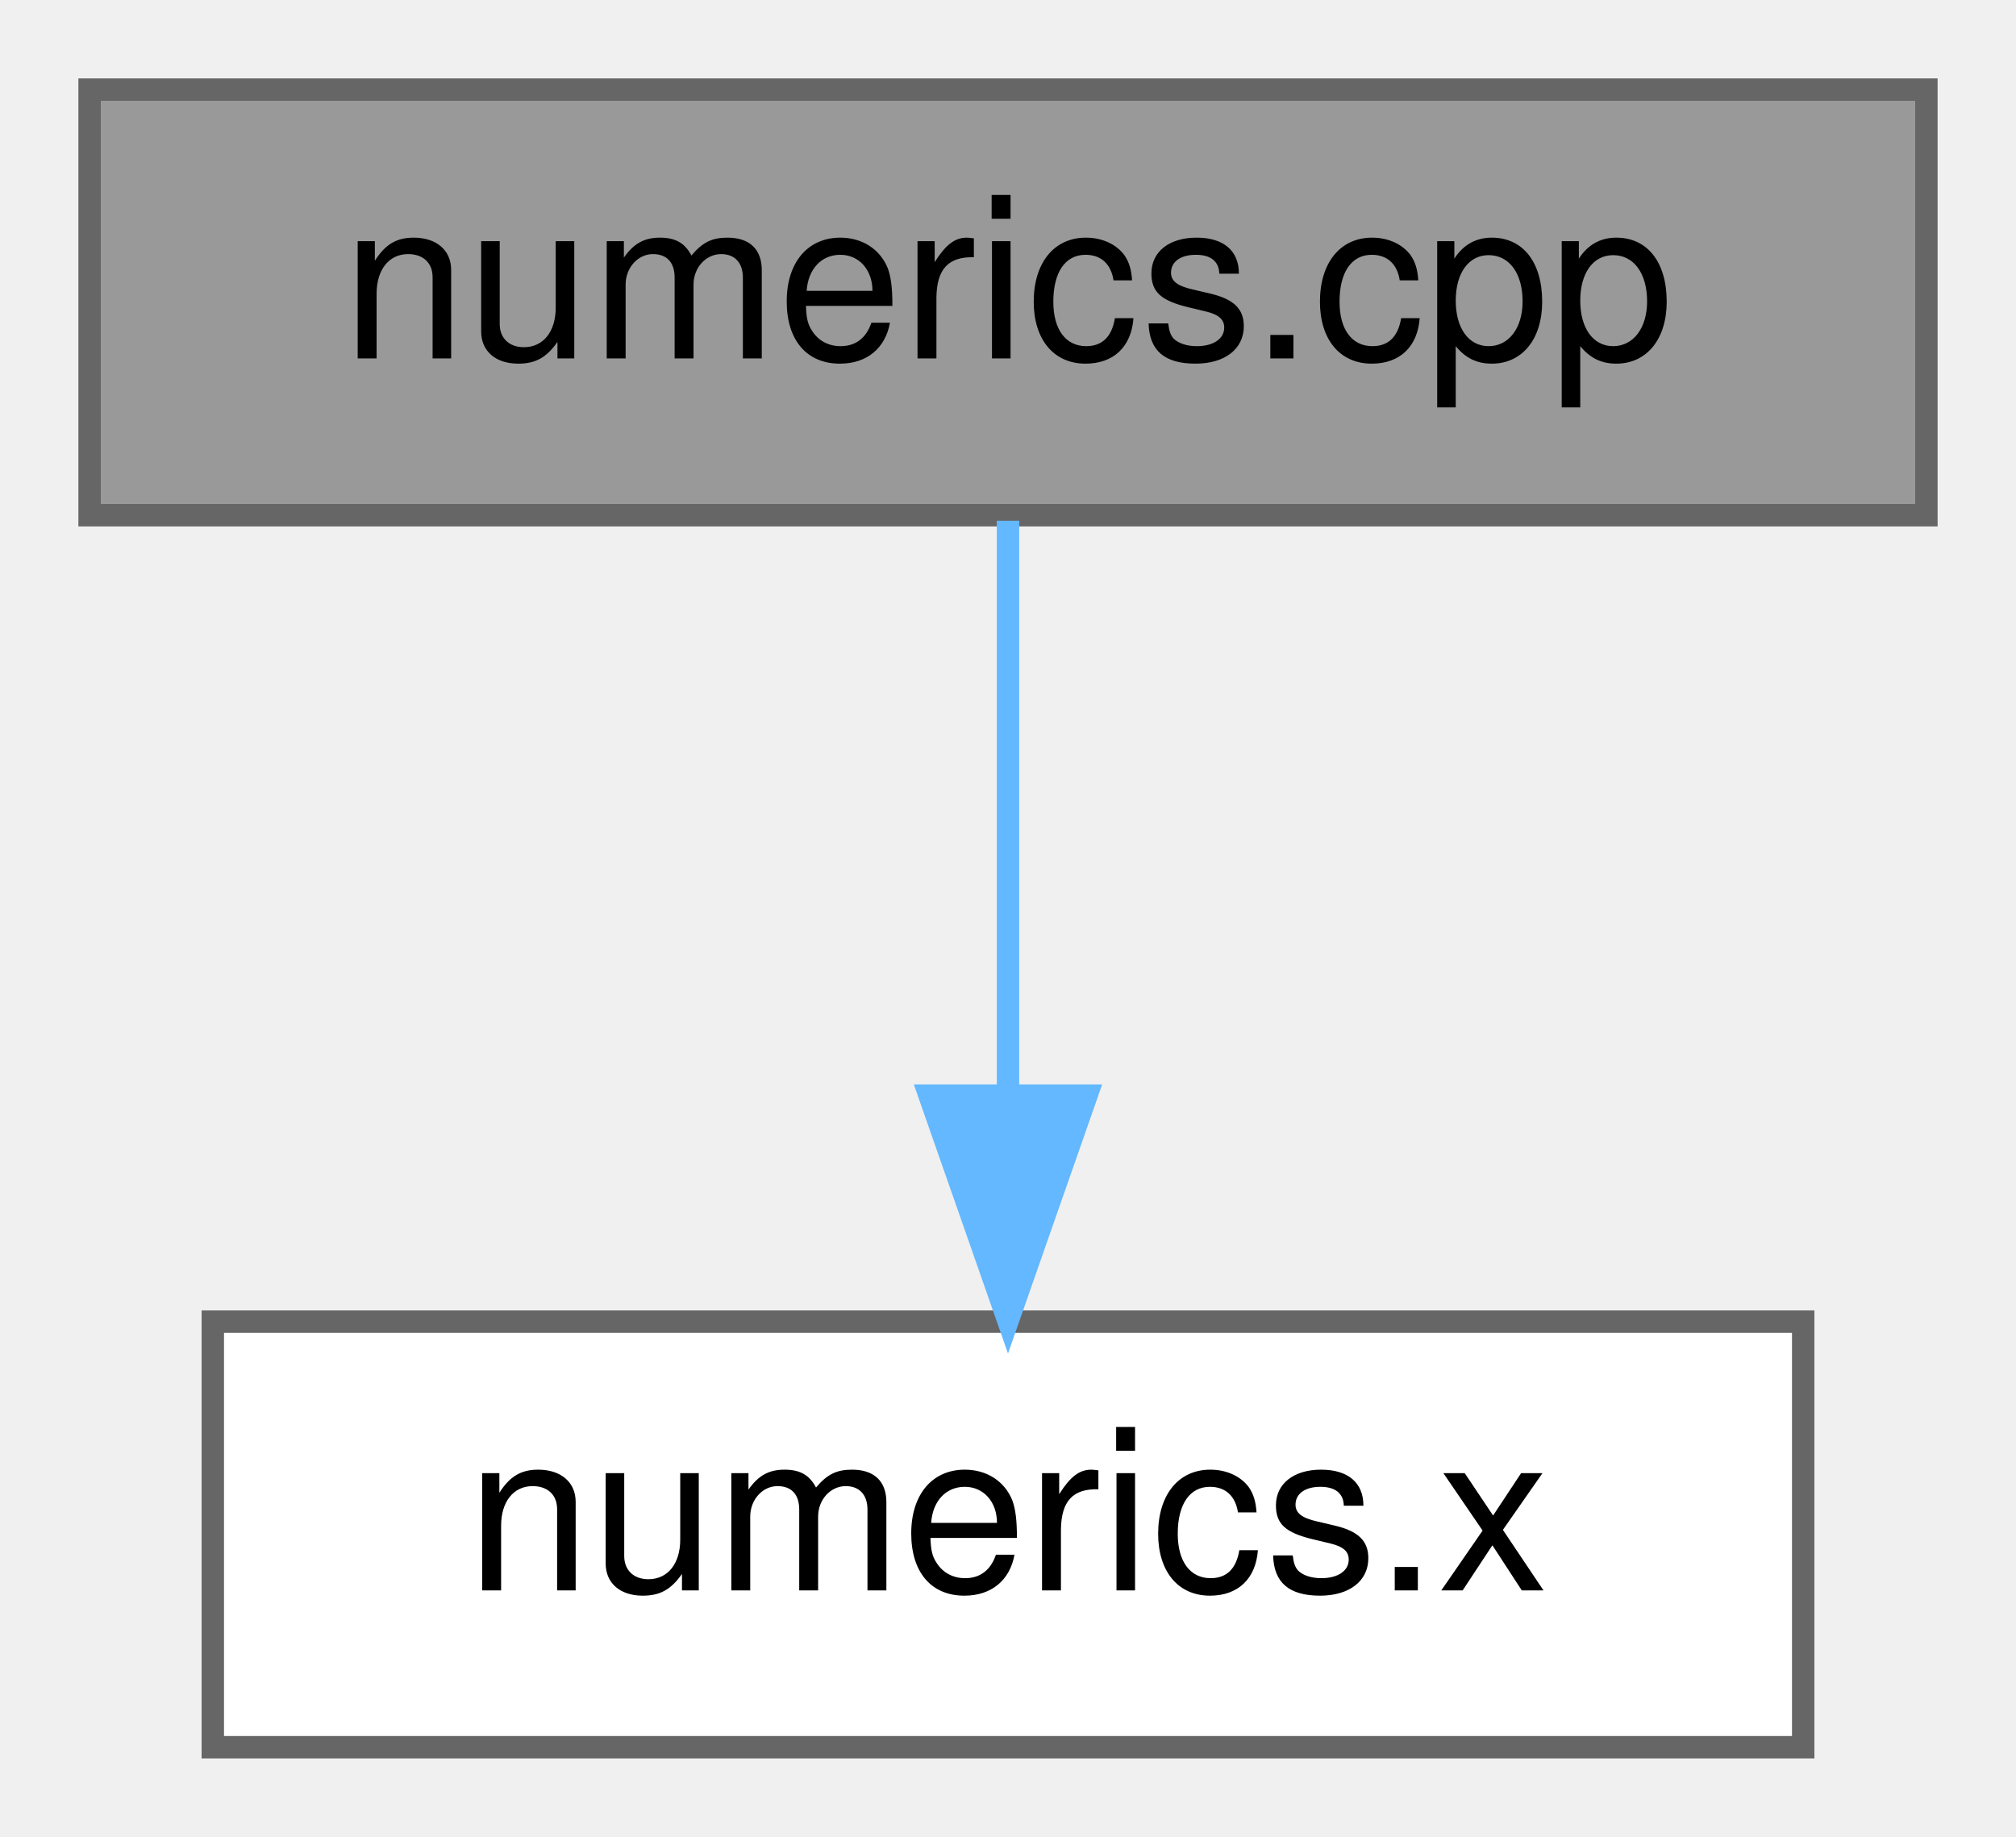
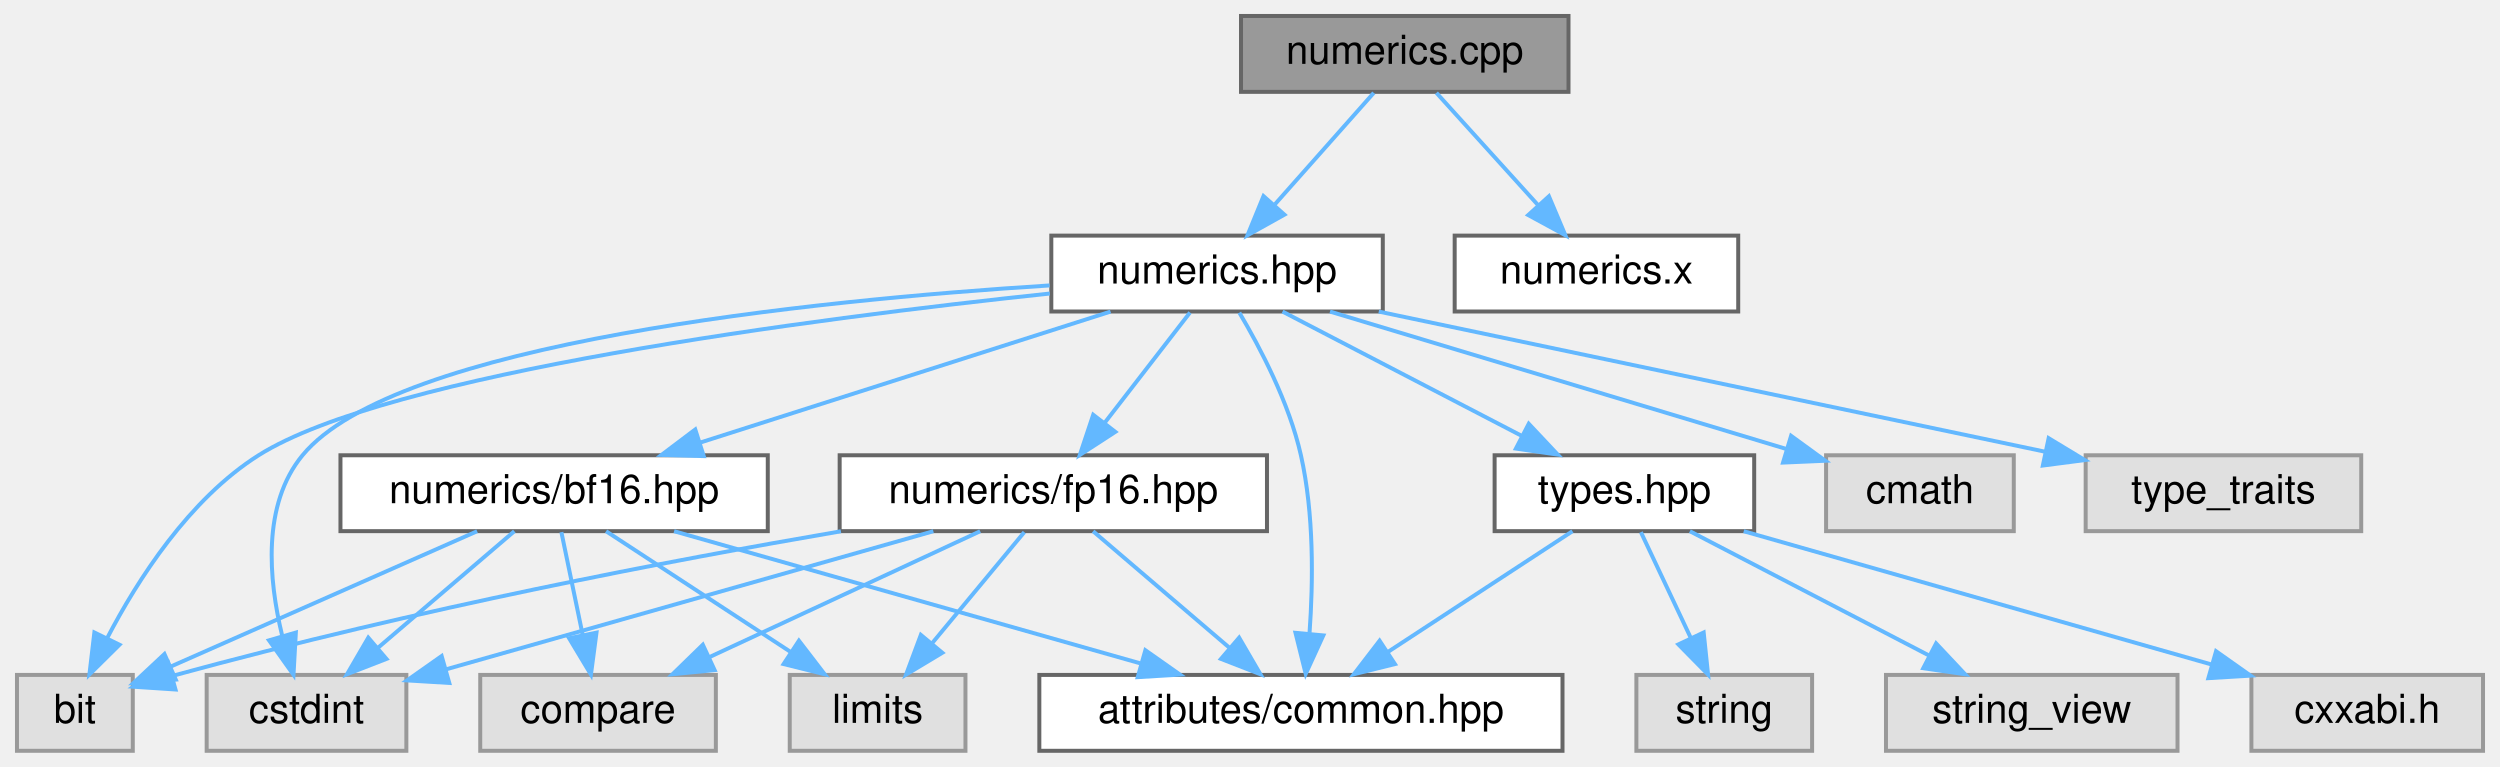
- <svg xmlns="http://www.w3.org/2000/svg" xmlns:xlink="http://www.w3.org/1999/xlink" width="90pt" height="82pt" viewBox="0.00 0.00 90.00 82.00">
-   <g id="graph0" class="graph" transform="scale(1 1) rotate(0) translate(4 78)">
+ <svg xmlns="http://www.w3.org/2000/svg" xmlns:xlink="http://www.w3.org/1999/xlink" width="626pt" height="192pt" viewBox="0.00 0.00 625.50 192.00">
+   <g id="graph0" class="graph" transform="scale(1 1) rotate(0) translate(4 188)">
    <g id="Node000001" class="node">
      <g id="a_Node000001">
        <a xlink:title="numerics external template instantiations">
-           <polygon fill="#999999" stroke="#666666" points="82,-74 0,-74 0,-55 82,-55 82,-74" />
-           <text text-anchor="middle" x="41" y="-62" font-family="Helvetica,sans-Serif" font-size="10.00">numerics.cpp</text>
+           <polygon fill="#999999" stroke="#666666" points="388.5,-184 306.5,-184 306.5,-165 388.5,-165 388.5,-184" />
+           <text text-anchor="middle" x="347.5" y="-172" font-family="Helvetica,sans-Serif" font-size="10.00">numerics.cpp</text>
        </a>
      </g>
    </g>
    <g id="Node000002" class="node">
      <g id="a_Node000002">
-         <a xlink:href="numerics_8x.html" target="_top" xlink:title=" ">
-           <polygon fill="white" stroke="#666666" points="76.5,-19 5.5,-19 5.5,0 76.5,0 76.5,-19" />
-           <text text-anchor="middle" x="41" y="-7" font-family="Helvetica,sans-Serif" font-size="10.00">numerics.x</text>
+         <a xlink:href="numerics_8hpp.html" target="_top" xlink:title=" ">
+           <polygon fill="white" stroke="#666666" points="342,-129 259,-129 259,-110 342,-110 342,-129" />
+           <text text-anchor="middle" x="300.5" y="-117" font-family="Helvetica,sans-Serif" font-size="10.00">numerics.hpp</text>
        </a>
      </g>
    </g>
    <g id="edge1_Node000001_Node000002" class="edge">
      <g id="a_edge1_Node000001_Node000002">
        <a xlink:title=" ">
-           <path fill="none" stroke="#63b8ff" d="M41,-54.75C41,-47.8 41,-37.85 41,-29.13" />
-           <polygon fill="#63b8ff" stroke="#63b8ff" points="44.5,-29.09 41,-19.09 37.5,-29.09 44.5,-29.09" />
+           <path fill="none" stroke="#63b8ff" d="M339.74,-164.75C333.03,-157.18 323.16,-146.05 314.99,-136.84" />
+           <polygon fill="#63b8ff" stroke="#63b8ff" points="317.37,-134.25 308.12,-129.09 312.13,-138.89 317.37,-134.25" />
+         </a>
+       </g>
+     </g>
+     <g id="Node000016" class="node">
+       <g id="a_Node000016">
+         <a xlink:href="numerics_8x.html" target="_top" xlink:title=" ">
+           <polygon fill="white" stroke="#666666" points="431,-129 360,-129 360,-110 431,-110 431,-129" />
+           <text text-anchor="middle" x="395.5" y="-117" font-family="Helvetica,sans-Serif" font-size="10.00">numerics.x</text>
+         </a>
+       </g>
+     </g>
+     <g id="edge24_Node000001_Node000016" class="edge">
+       <g id="a_edge24_Node000001_Node000016">
+         <a xlink:title=" ">
+           <path fill="none" stroke="#63b8ff" d="M355.43,-164.75C362.35,-157.11 372.57,-145.82 380.95,-136.56" />
+           <polygon fill="#63b8ff" stroke="#63b8ff" points="383.6,-138.85 387.72,-129.09 378.41,-134.15 383.6,-138.85" />
+         </a>
+       </g>
+     </g>
+     <g id="Node000003" class="node">
+       <g id="a_Node000003">
+         <a xlink:title=" ">
+           <polygon fill="#e0e0e0" stroke="#999999" points="29,-19 0,-19 0,0 29,0 29,-19" />
+           <text text-anchor="middle" x="14.5" y="-7" font-family="Helvetica,sans-Serif" font-size="10.00">bit</text>
+         </a>
+       </g>
+     </g>
+     <g id="edge2_Node000002_Node000003" class="edge">
+       <g id="a_edge2_Node000002_Node000003">
+         <a xlink:title=" ">
+           <path fill="none" stroke="#63b8ff" d="M258.62,-114.5C198.88,-108.17 92.83,-94.43 60.5,-74 43.11,-63.01 30.22,-42.87 22.58,-28.21" />
+           <polygon fill="#63b8ff" stroke="#63b8ff" points="25.67,-26.56 18.14,-19.11 19.38,-29.63 25.67,-26.56" />
+         </a>
+       </g>
+     </g>
+     <g id="Node000004" class="node">
+       <g id="a_Node000004">
+         <a xlink:title=" ">
+           <polygon fill="#e0e0e0" stroke="#999999" points="500,-74 453,-74 453,-55 500,-55 500,-74" />
+           <text text-anchor="middle" x="476.5" y="-62" font-family="Helvetica,sans-Serif" font-size="10.00">cmath</text>
+         </a>
+       </g>
+     </g>
+     <g id="edge3_Node000002_Node000004" class="edge">
+       <g id="a_edge3_Node000002_Node000004">
+         <a xlink:title=" ">
+           <path fill="none" stroke="#63b8ff" d="M328.78,-109.98C359.95,-100.6 410.06,-85.51 443.13,-75.55" />
+           <polygon fill="#63b8ff" stroke="#63b8ff" points="444.24,-78.87 452.81,-72.63 442.22,-72.17 444.24,-78.87" />
+         </a>
+       </g>
+     </g>
+     <g id="Node000005" class="node">
+       <g id="a_Node000005">
+         <a xlink:title=" ">
+           <polygon fill="#e0e0e0" stroke="#999999" points="97.5,-19 47.5,-19 47.5,0 97.5,0 97.5,-19" />
+           <text text-anchor="middle" x="72.5" y="-7" font-family="Helvetica,sans-Serif" font-size="10.00">cstdint</text>
+         </a>
+       </g>
+     </g>
+     <g id="edge4_Node000002_Node000005" class="edge">
+       <g id="a_edge4_Node000002_Node000005">
+         <a xlink:title=" ">
+           <path fill="none" stroke="#63b8ff" d="M258.56,-116.53C199.06,-112.76 94.75,-102.2 71.5,-74 61.32,-61.65 63.01,-42.88 66.38,-28.95" />
+           <polygon fill="#63b8ff" stroke="#63b8ff" points="69.83,-29.61 69.24,-19.03 63.11,-27.66 69.83,-29.61" />
+         </a>
+       </g>
+     </g>
+     <g id="Node000006" class="node">
+       <g id="a_Node000006">
+         <a xlink:title=" ">
+           <polygon fill="#e0e0e0" stroke="#999999" points="587,-74 518,-74 518,-55 587,-55 587,-74" />
+           <text text-anchor="middle" x="552.5" y="-62" font-family="Helvetica,sans-Serif" font-size="10.00">type_traits</text>
+         </a>
+       </g>
+     </g>
+     <g id="edge5_Node000002_Node000006" class="edge">
+       <g id="a_edge5_Node000002_Node000006">
+         <a xlink:title=" ">
+           <path fill="none" stroke="#63b8ff" d="M340.99,-109.98C386.61,-100.39 460.56,-84.84 507.84,-74.89" />
+           <polygon fill="#63b8ff" stroke="#63b8ff" points="508.73,-78.28 517.79,-72.8 507.28,-71.43 508.73,-78.28" />
+         </a>
+       </g>
+     </g>
+     <g id="Node000007" class="node">
+       <g id="a_Node000007">
+         <a xlink:href="common_8hpp.html" target="_top" xlink:title=" ">
+           <polygon fill="white" stroke="#666666" points="387,-19 256,-19 256,0 387,0 387,-19" />
+           <text text-anchor="middle" x="321.5" y="-7" font-family="Helvetica,sans-Serif" font-size="10.00">attributes/common.hpp</text>
+         </a>
+       </g>
+     </g>
+     <g id="edge6_Node000002_Node000007" class="edge">
+       <g id="a_edge6_Node000002_Node000007">
+         <a xlink:title=" ">
+           <path fill="none" stroke="#63b8ff" d="M306.08,-109.72C311.24,-101.03 318.55,-87.17 321.5,-74 324.79,-59.34 324.57,-42.29 323.66,-29.55" />
+           <polygon fill="#63b8ff" stroke="#63b8ff" points="327.11,-28.89 322.7,-19.26 320.14,-29.54 327.11,-28.89" />
+         </a>
+       </g>
+     </g>
+     <g id="Node000008" class="node">
+       <g id="a_Node000008">
+         <a xlink:href="types_8hpp.html" target="_top" xlink:title=" ">
+           <polygon fill="white" stroke="#666666" points="435,-74 370,-74 370,-55 435,-55 435,-74" />
+           <text text-anchor="middle" x="402.5" y="-62" font-family="Helvetica,sans-Serif" font-size="10.00">types.hpp</text>
+         </a>
+       </g>
+     </g>
+     <g id="edge7_Node000002_Node000008" class="edge">
+       <g id="a_edge7_Node000002_Node000008">
+         <a xlink:title=" ">
+           <path fill="none" stroke="#63b8ff" d="M316.89,-109.98C333.07,-101.57 358.07,-88.59 376.88,-78.81" />
+           <polygon fill="#63b8ff" stroke="#63b8ff" points="378.55,-81.89 385.81,-74.17 375.33,-75.68 378.55,-81.89" />
+         </a>
+       </g>
+     </g>
+     <g id="Node000012" class="node">
+       <g id="a_Node000012">
+         <a xlink:href="bf16_8hpp.html" target="_top" xlink:title=" ">
+           <polygon fill="white" stroke="#666666" points="188,-74 81,-74 81,-55 188,-55 188,-74" />
+           <text text-anchor="middle" x="134.5" y="-62" font-family="Helvetica,sans-Serif" font-size="10.00">numerics/bf16.hpp</text>
+         </a>
+       </g>
+     </g>
+     <g id="edge12_Node000002_Node000012" class="edge">
+       <g id="a_edge12_Node000002_Node000012">
+         <a xlink:title=" ">
+           <path fill="none" stroke="#63b8ff" d="M273.83,-109.98C245.96,-101.09 202.05,-87.07 170.98,-77.15" />
+           <polygon fill="#63b8ff" stroke="#63b8ff" points="171.97,-73.79 161.38,-74.08 169.84,-80.46 171.97,-73.79" />
+         </a>
+       </g>
+     </g>
+     <g id="Node000015" class="node">
+       <g id="a_Node000015">
+         <a xlink:href="fp16_8hpp.html" target="_top" xlink:title=" ">
+           <polygon fill="white" stroke="#666666" points="313,-74 206,-74 206,-55 313,-55 313,-74" />
+           <text text-anchor="middle" x="259.5" y="-62" font-family="Helvetica,sans-Serif" font-size="10.00">numerics/fp16.hpp</text>
+         </a>
+       </g>
+     </g>
+     <g id="edge18_Node000002_Node000015" class="edge">
+       <g id="a_edge18_Node000002_Node000015">
+         <a xlink:title=" ">
+           <path fill="none" stroke="#63b8ff" d="M293.73,-109.75C287.94,-102.26 279.44,-91.28 272.36,-82.13" />
+           <polygon fill="#63b8ff" stroke="#63b8ff" points="275.03,-79.86 266.14,-74.09 269.49,-84.14 275.03,-79.86" />
+         </a>
+       </g>
+     </g>
+     <g id="edge11_Node000008_Node000007" class="edge">
+       <g id="a_edge11_Node000008_Node000007">
+         <a xlink:title=" ">
+           <path fill="none" stroke="#63b8ff" d="M389.49,-54.98C377.04,-46.84 358.04,-34.41 343.29,-24.76" />
+           <polygon fill="#63b8ff" stroke="#63b8ff" points="345.04,-21.72 334.75,-19.17 341.2,-27.57 345.04,-21.72" />
+         </a>
+       </g>
+     </g>
+     <g id="Node000009" class="node">
+       <g id="a_Node000009">
+         <a xlink:title=" ">
+           <polygon fill="#e0e0e0" stroke="#999999" points="449.5,-19 405.5,-19 405.5,0 449.5,0 449.5,-19" />
+           <text text-anchor="middle" x="427.5" y="-7" font-family="Helvetica,sans-Serif" font-size="10.00">string</text>
+         </a>
+       </g>
+     </g>
+     <g id="edge8_Node000008_Node000009" class="edge">
+       <g id="a_edge8_Node000008_Node000009">
+         <a xlink:title=" ">
+           <path fill="none" stroke="#63b8ff" d="M406.63,-54.75C410.01,-47.57 414.92,-37.18 419.12,-28.27" />
+           <polygon fill="#63b8ff" stroke="#63b8ff" points="422.35,-29.63 423.45,-19.09 416.02,-26.64 422.35,-29.63" />
+         </a>
+       </g>
+     </g>
+     <g id="Node000010" class="node">
+       <g id="a_Node000010">
+         <a xlink:title=" ">
+           <polygon fill="#e0e0e0" stroke="#999999" points="541,-19 468,-19 468,0 541,0 541,-19" />
+           <text text-anchor="middle" x="504.5" y="-7" font-family="Helvetica,sans-Serif" font-size="10.00">string_view</text>
+         </a>
+       </g>
+     </g>
+     <g id="edge9_Node000008_Node000010" class="edge">
+       <g id="a_edge9_Node000008_Node000010">
+         <a xlink:title=" ">
+           <path fill="none" stroke="#63b8ff" d="M418.89,-54.98C435.07,-46.57 460.07,-33.59 478.88,-23.81" />
+           <polygon fill="#63b8ff" stroke="#63b8ff" points="480.55,-26.89 487.81,-19.17 477.33,-20.68 480.55,-26.89" />
+         </a>
+       </g>
+     </g>
+     <g id="Node000011" class="node">
+       <g id="a_Node000011">
+         <a xlink:title=" ">
+           <polygon fill="#e0e0e0" stroke="#999999" points="617.5,-19 559.5,-19 559.5,0 617.5,0 617.5,-19" />
+           <text text-anchor="middle" x="588.5" y="-7" font-family="Helvetica,sans-Serif" font-size="10.00">cxxabi.h</text>
+         </a>
+       </g>
+     </g>
+     <g id="edge10_Node000008_Node000011" class="edge">
+       <g id="a_edge10_Node000008_Node000011">
+         <a xlink:title=" ">
+           <path fill="none" stroke="#63b8ff" d="M432.38,-54.98C464.16,-45.93 514.56,-31.57 549.45,-21.63" />
+           <polygon fill="#63b8ff" stroke="#63b8ff" points="550.65,-24.93 559.3,-18.82 548.73,-18.19 550.65,-24.93" />
+         </a>
+       </g>
+     </g>
+     <g id="edge13_Node000012_Node000003" class="edge">
+       <g id="a_edge13_Node000012_Node000003">
+         <a xlink:title=" ">
+           <path fill="none" stroke="#63b8ff" d="M115.22,-54.98C94.33,-45.76 60.97,-31.02 38.42,-21.06" />
+           <polygon fill="#63b8ff" stroke="#63b8ff" points="39.76,-17.83 29.19,-16.99 36.93,-24.23 39.76,-17.83" />
+         </a>
+       </g>
+     </g>
+     <g id="edge15_Node000012_Node000005" class="edge">
+       <g id="a_edge15_Node000012_Node000005">
+         <a xlink:title=" ">
+           <path fill="none" stroke="#63b8ff" d="M124.54,-54.98C115.37,-47.15 101.56,-35.34 90.47,-25.86" />
+           <polygon fill="#63b8ff" stroke="#63b8ff" points="92.52,-23.01 82.64,-19.17 87.97,-28.33 92.52,-23.01" />
+         </a>
+       </g>
+     </g>
+     <g id="edge17_Node000012_Node000007" class="edge">
+       <g id="a_edge17_Node000012_Node000007">
+         <a xlink:title=" ">
+           <path fill="none" stroke="#63b8ff" d="M164.54,-54.98C196.21,-46.01 246.27,-31.82 281.31,-21.89" />
+           <polygon fill="#63b8ff" stroke="#63b8ff" points="282.55,-25.18 291.22,-19.08 280.64,-18.44 282.55,-25.18" />
+         </a>
+       </g>
+     </g>
+     <g id="Node000013" class="node">
+       <g id="a_Node000013">
+         <a xlink:title=" ">
+           <polygon fill="#e0e0e0" stroke="#999999" points="175,-19 116,-19 116,0 175,0 175,-19" />
+           <text text-anchor="middle" x="145.5" y="-7" font-family="Helvetica,sans-Serif" font-size="10.00">compare</text>
+         </a>
+       </g>
+     </g>
+     <g id="edge14_Node000012_Node000013" class="edge">
+       <g id="a_edge14_Node000012_Node000013">
+         <a xlink:title=" ">
+           <path fill="none" stroke="#63b8ff" d="M136.32,-54.75C137.76,-47.8 139.82,-37.85 141.63,-29.13" />
+           <polygon fill="#63b8ff" stroke="#63b8ff" points="145.11,-29.59 143.72,-19.09 138.26,-28.17 145.11,-29.59" />
+         </a>
+       </g>
+     </g>
+     <g id="Node000014" class="node">
+       <g id="a_Node000014">
+         <a xlink:title=" ">
+           <polygon fill="#e0e0e0" stroke="#999999" points="237.5,-19 193.5,-19 193.5,0 237.5,0 237.5,-19" />
+           <text text-anchor="middle" x="215.5" y="-7" font-family="Helvetica,sans-Serif" font-size="10.00">limits</text>
+         </a>
+       </g>
+     </g>
+     <g id="edge16_Node000012_Node000014" class="edge">
+       <g id="a_edge16_Node000012_Node000014">
+         <a xlink:title=" ">
+           <path fill="none" stroke="#63b8ff" d="M147.51,-54.98C159.96,-46.84 178.96,-34.41 193.71,-24.76" />
+           <polygon fill="#63b8ff" stroke="#63b8ff" points="195.8,-27.57 202.25,-19.17 191.96,-21.72 195.8,-27.57" />
+         </a>
+       </g>
+     </g>
+     <g id="edge19_Node000015_Node000003" class="edge">
+       <g id="a_edge19_Node000015_Node000003">
+         <a xlink:title=" ">
+           <path fill="none" stroke="#63b8ff" d="M206.31,-54.97C163.44,-47.6 101.5,-35.85 38.78,-18.73" />
+           <polygon fill="#63b8ff" stroke="#63b8ff" points="39.69,-15.35 29.12,-16.05 37.82,-22.09 39.69,-15.35" />
+         </a>
+       </g>
+     </g>
+     <g id="edge21_Node000015_Node000005" class="edge">
+       <g id="a_edge21_Node000015_Node000005">
+         <a xlink:title=" ">
+           <path fill="none" stroke="#63b8ff" d="M229.46,-54.98C196.19,-45.56 142.64,-30.38 107.5,-20.42" />
+           <polygon fill="#63b8ff" stroke="#63b8ff" points="108.25,-16.99 97.67,-17.63 106.34,-23.73 108.25,-16.99" />
+         </a>
+       </g>
+     </g>
+     <g id="edge23_Node000015_Node000007" class="edge">
+       <g id="a_edge23_Node000015_Node000007">
+         <a xlink:title=" ">
+           <path fill="none" stroke="#63b8ff" d="M269.46,-54.98C278.63,-47.15 292.44,-35.34 303.53,-25.86" />
+           <polygon fill="#63b8ff" stroke="#63b8ff" points="306.03,-28.33 311.36,-19.17 301.48,-23.01 306.03,-28.33" />
+         </a>
+       </g>
+     </g>
+     <g id="edge20_Node000015_Node000013" class="edge">
+       <g id="a_edge20_Node000015_Node000013">
+         <a xlink:title=" ">
+           <path fill="none" stroke="#63b8ff" d="M241.18,-54.98C222.84,-46.46 194.39,-33.23 173.27,-23.41" />
+           <polygon fill="#63b8ff" stroke="#63b8ff" points="174.69,-20.21 164.15,-19.17 171.74,-26.56 174.69,-20.21" />
+         </a>
+       </g>
+     </g>
+     <g id="edge22_Node000015_Node000014" class="edge">
+       <g id="a_edge22_Node000015_Node000014">
+         <a xlink:title=" ">
+           <path fill="none" stroke="#63b8ff" d="M252.23,-54.75C245.96,-47.18 236.71,-36.05 229.07,-26.84" />
+           <polygon fill="#63b8ff" stroke="#63b8ff" points="231.71,-24.55 222.63,-19.09 226.33,-29.02 231.71,-24.55" />
        </a>
      </g>
    </g>
  </g>
</svg>
